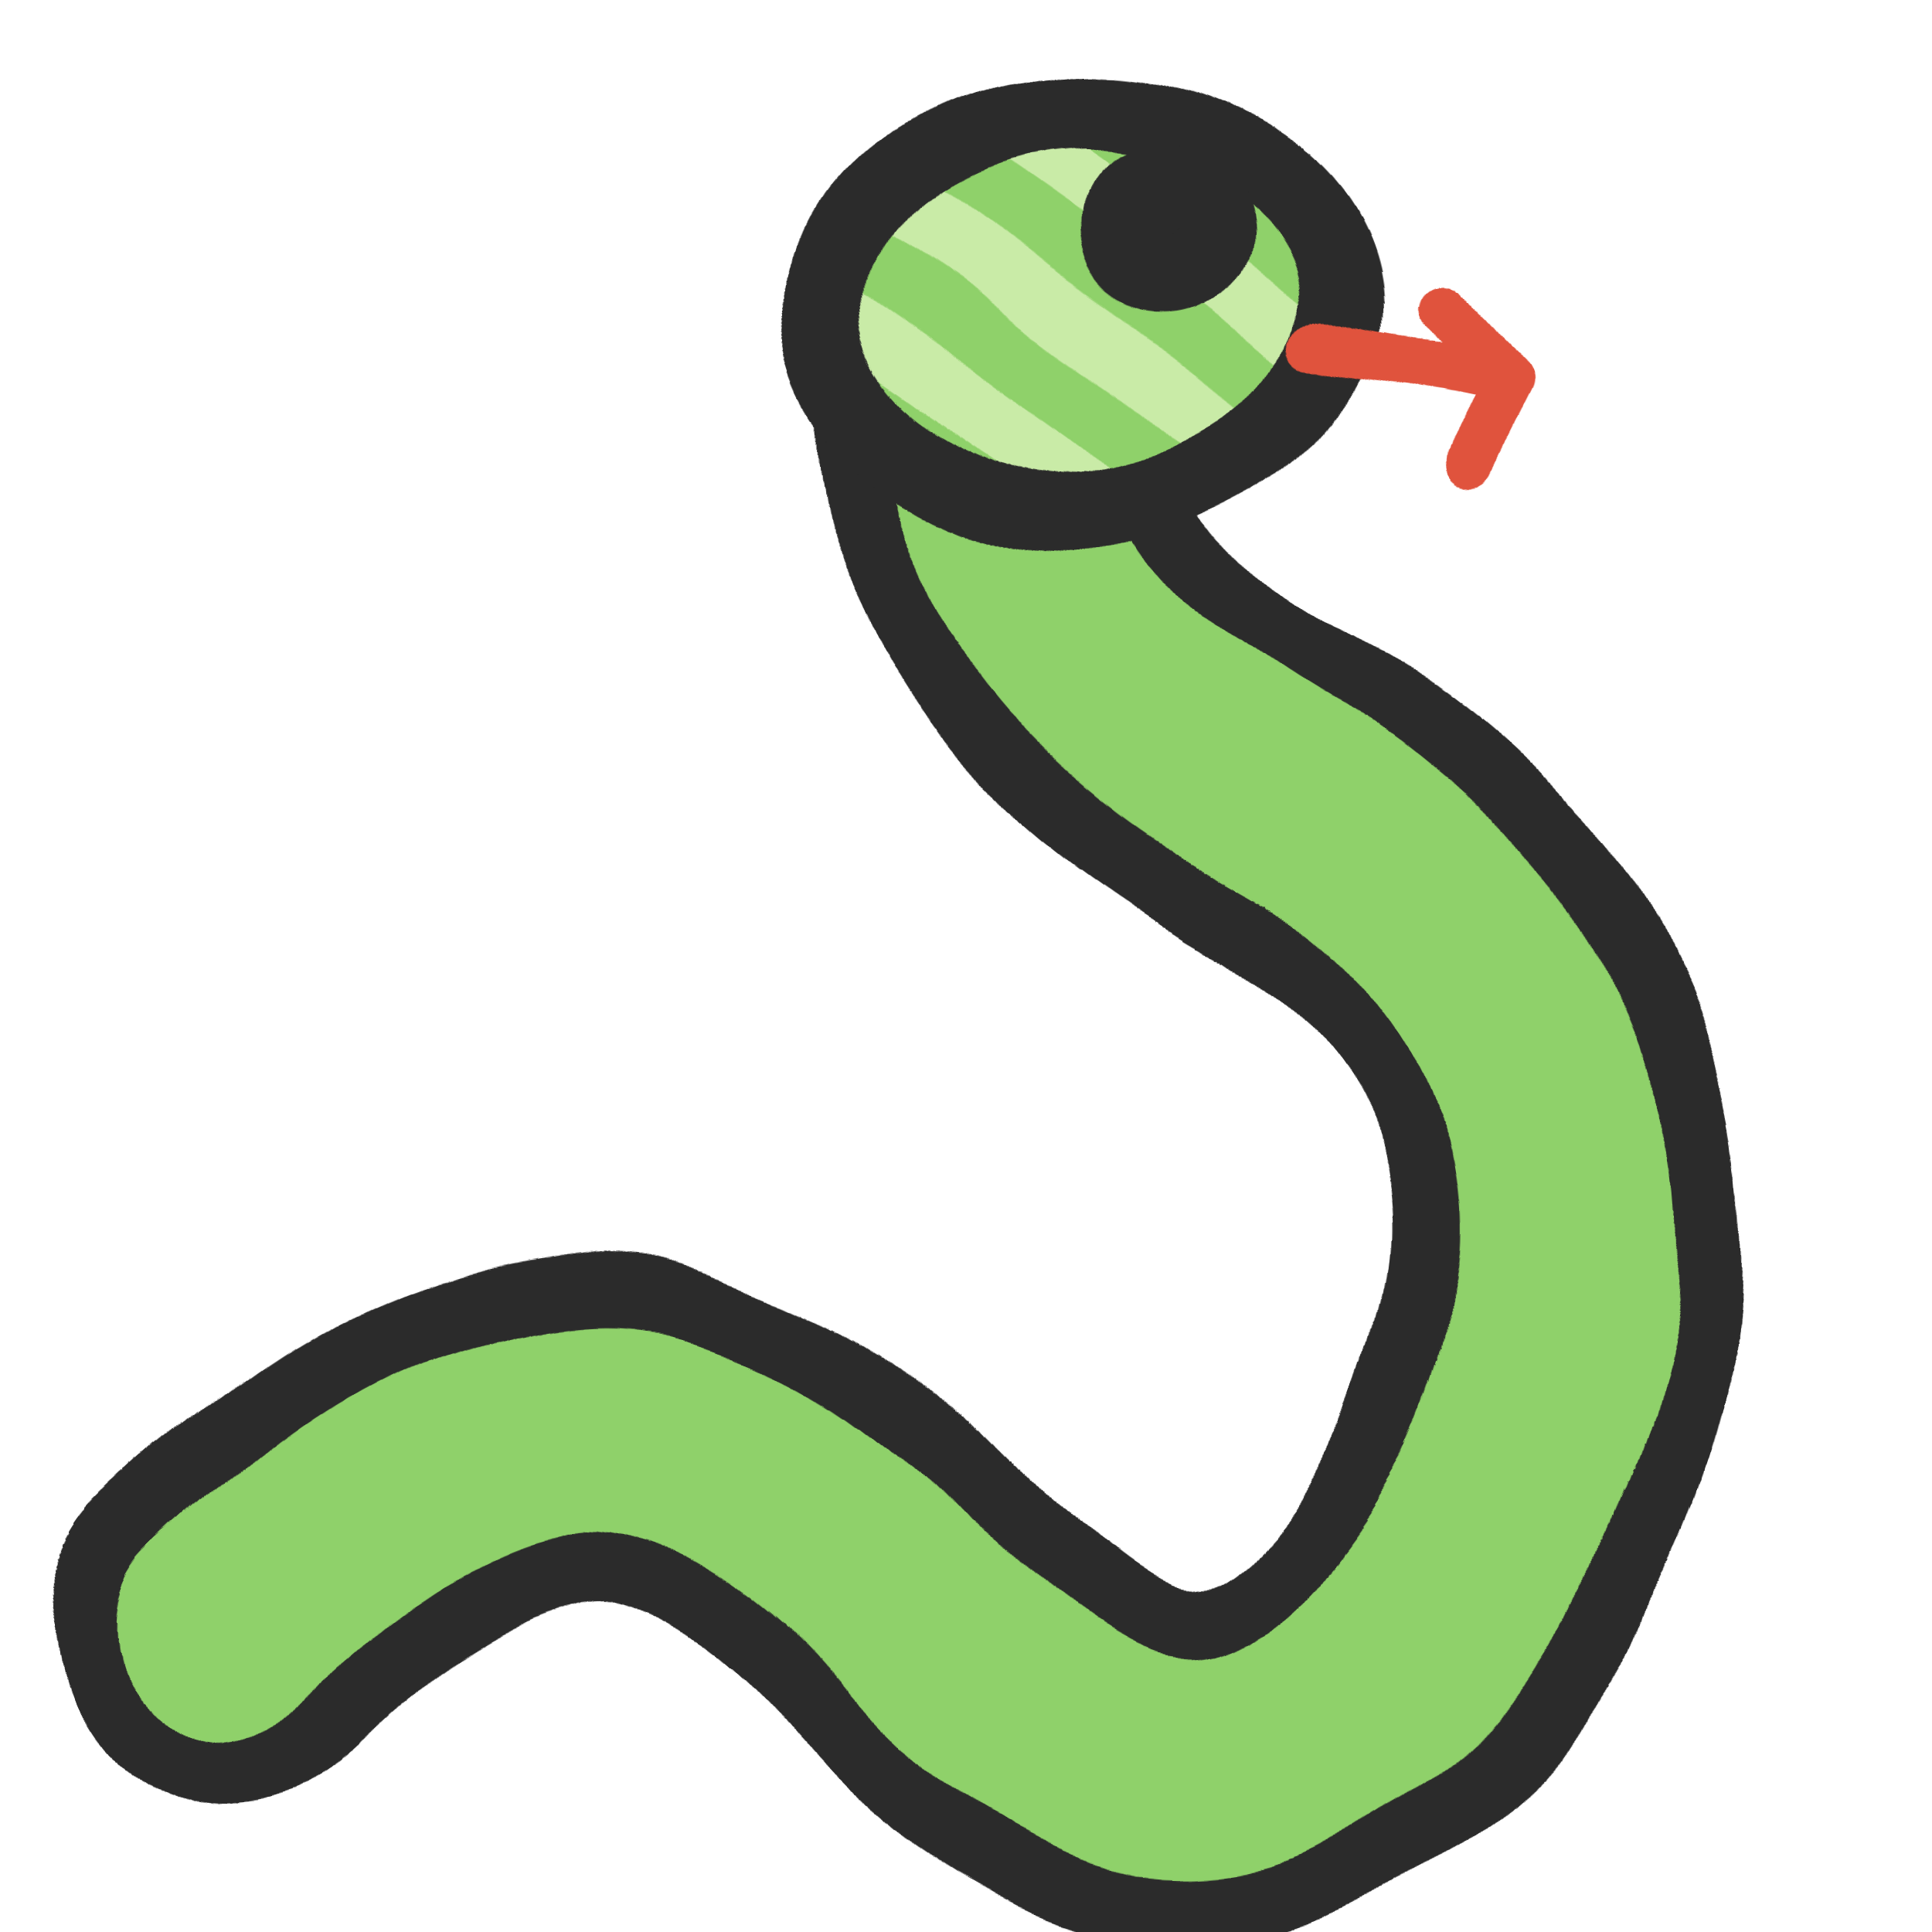
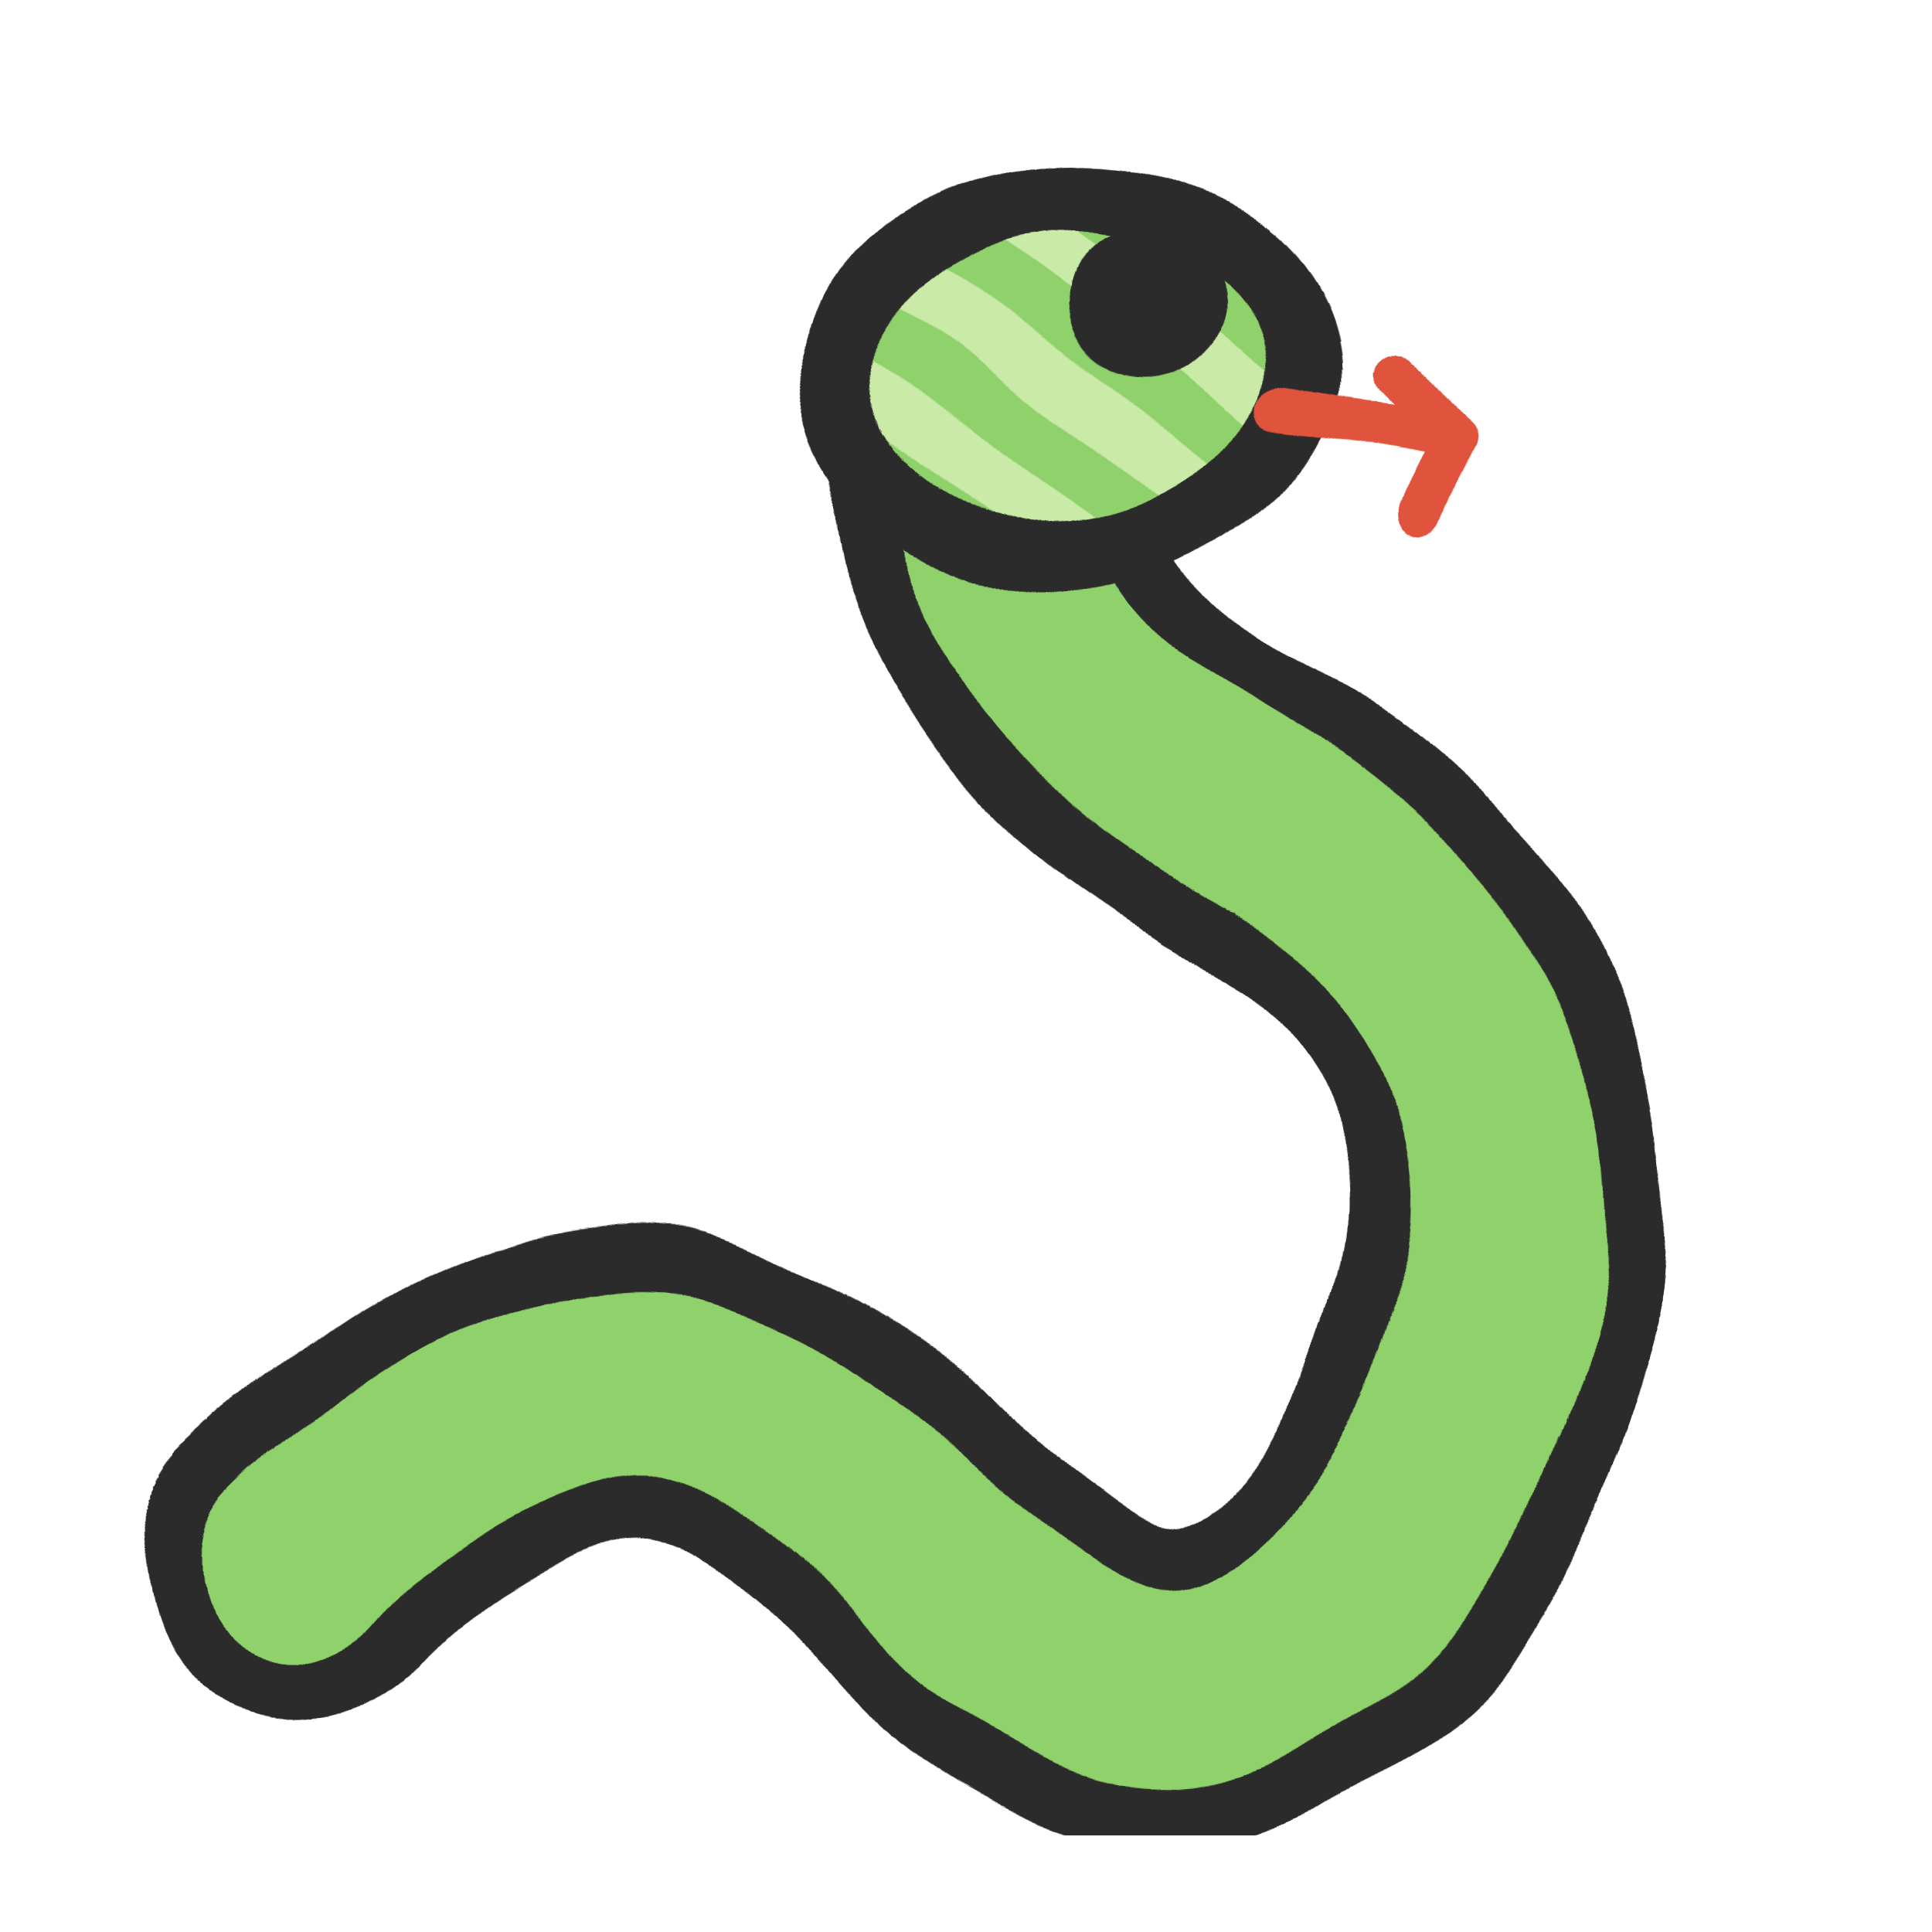
<svg xmlns="http://www.w3.org/2000/svg" width="100" height="100" viewBox="0 0 100 100">
  <defs>
    <filter id="titrek" filterUnits="userSpaceOnUse" x="0" y="0" width="100%" height="100%">
      <feTurbulence type="fractalNoise" baseFrequency="0.06" numOctaves="2" seed="224" result="g" />
      <feDisplacementMap in="SourceGraphic" in2="g" scale="3" xChannelSelector="R" yChannelSelector="G" />
    </filter>
    <pattern id="yesil" width="6" height="6" patternUnits="userSpaceOnUse" patternTransform="rotate(35)">
      <rect width="6" height="6" fill="#c9eba7" />
      <line x1="0" y1="3.0" x2="6" y2="3.0" stroke="#8fd16a" stroke-width="3" stroke-linecap="round" />
    </pattern>
    <pattern id="kirmizi" width="6" height="6" patternUnits="userSpaceOnUse" patternTransform="rotate(-35)">
      <rect width="6" height="6" fill="#ff9c8a" />
      <line x1="0" y1="3.0" x2="6" y2="3.0" stroke="#e0533d" stroke-width="3" stroke-linecap="round" />
    </pattern>
  </defs>
-   <g filter="url(#titrek)" stroke="#2b2b2b" stroke-width="4" stroke-linecap="round" stroke-linejoin="round">
-     <path d="M12 84 q20 -20 36 0 q16 18 30 -6 q10 -22 -10 -36 q-22 -12 -14 -28" fill="none" stroke="#2b2b2b" stroke-width="18" />
-     <path d="M12 84 q20 -20 36 0 q16 18 30 -6 q10 -22 -10 -36 q-22 -12 -14 -28" fill="none" stroke="#8fd16a" stroke-width="11" filter="none" />
-     <ellipse cx="56" cy="16" rx="13" ry="10" fill="url(#yesil)" />
-     <circle cx="60" cy="12" r="2.5" fill="#2b2b2b" />
-     <path d="M68 18 l10 2 l-4 -4 M78 20 l-2 4" fill="none" stroke="#e0533d" stroke-width="2.5" />
+   <g transform="translate(5.0 5.0) scale(0.9)">
+     <g filter="url(#titrek)" stroke="#2b2b2b" stroke-width="4" stroke-linecap="round" stroke-linejoin="round">
+       <path d="M12 84 q20 -20 36 0 q16 18 30 -6 q10 -22 -10 -36 q-22 -12 -14 -28" fill="none" stroke="#2b2b2b" stroke-width="18" />
+       <path d="M12 84 q20 -20 36 0 q16 18 30 -6 q10 -22 -10 -36 q-22 -12 -14 -28" fill="none" stroke="#8fd16a" stroke-width="11" filter="none" />
+       <ellipse cx="56" cy="16" rx="13" ry="10" fill="url(#yesil)" />
+       <circle cx="60" cy="12" r="2.5" fill="#2b2b2b" />
+       <path d="M68 18 l10 2 l-4 -4 M78 20 l-2 4" fill="none" stroke="#e0533d" stroke-width="2.5" />
+     </g>
  </g>
</svg>
